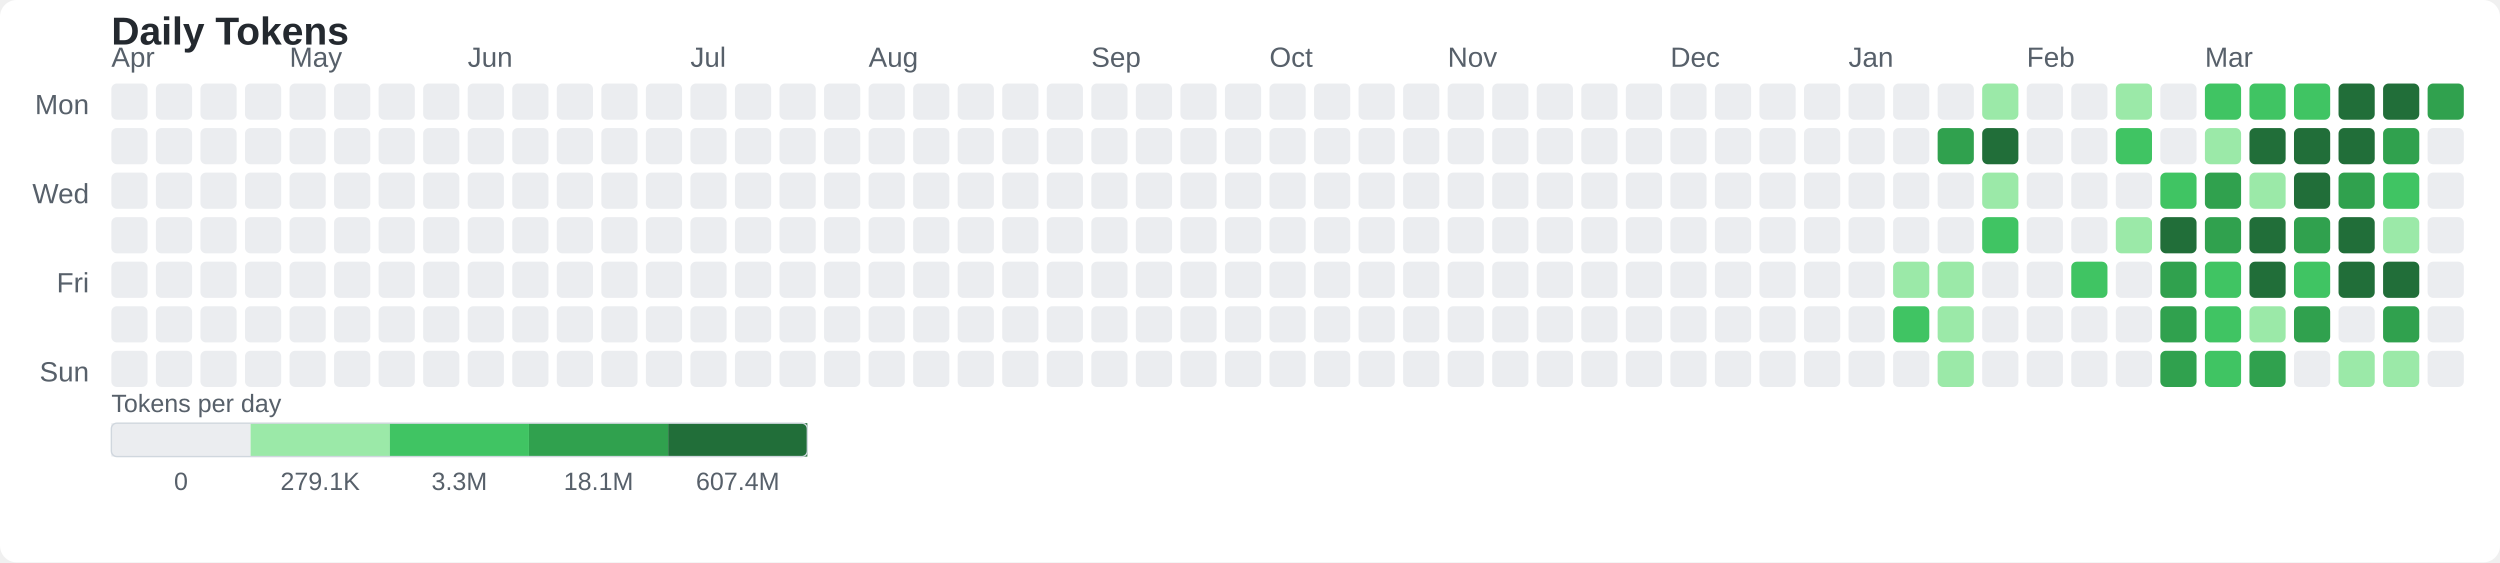
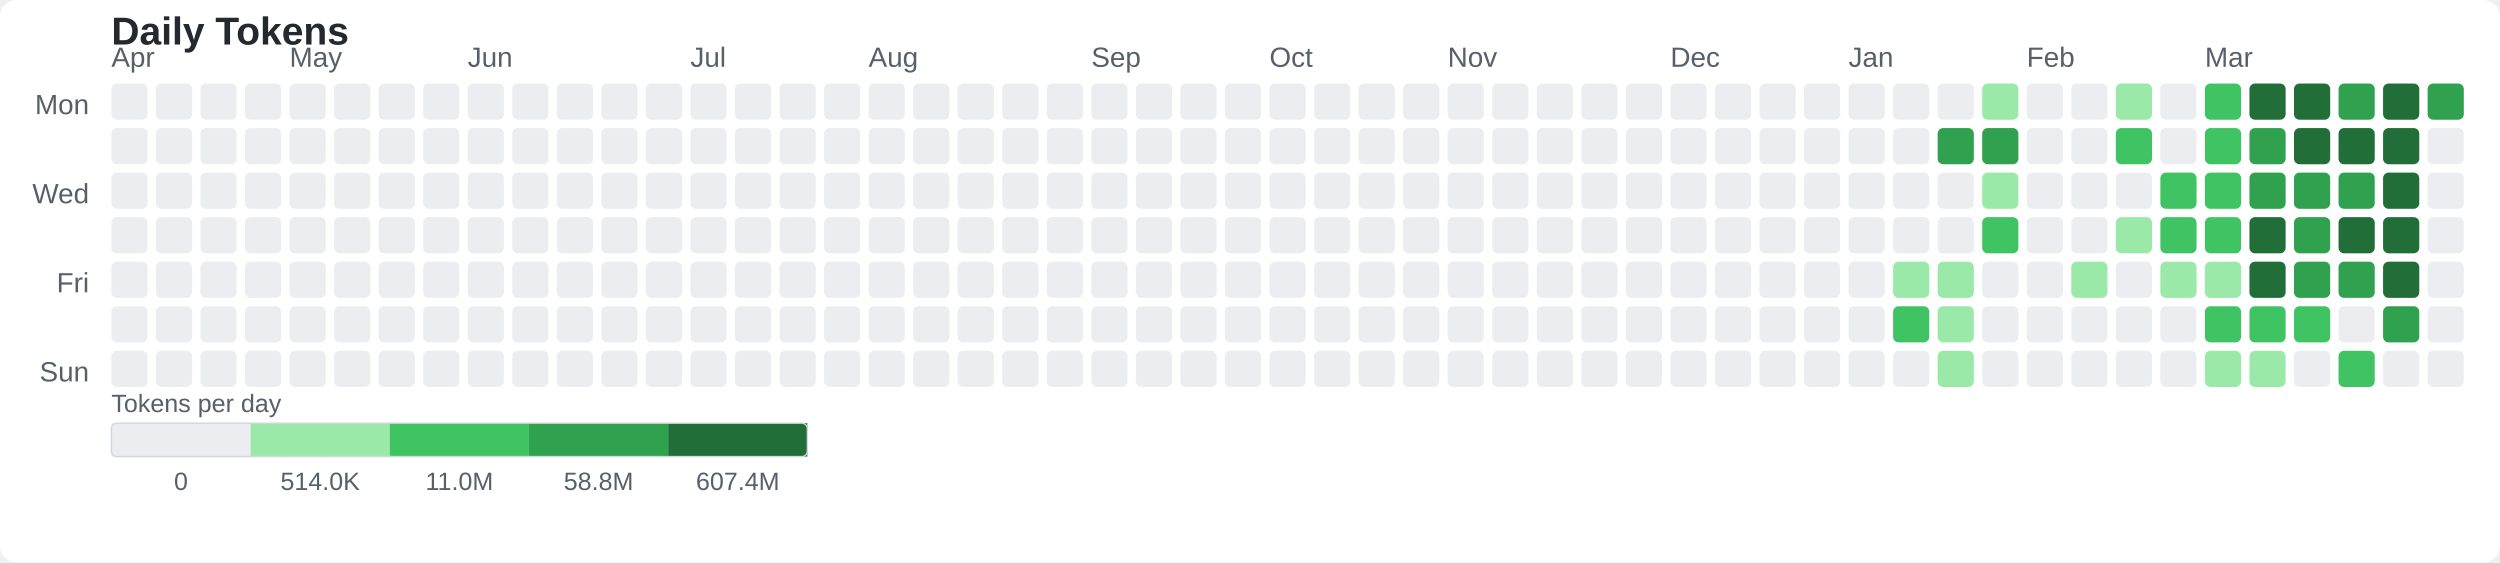
<svg xmlns="http://www.w3.org/2000/svg" width="898" height="202" viewBox="0 0 898 202">
  <rect width="898" height="202" fill="#ffffff" rx="6" />
  <text x="40" y="16" font-family="Arial, sans-serif" font-size="14" fill="#24292f" font-weight="bold">Daily Tokens</text>
  <text x="32" y="41" font-family="Arial, sans-serif" font-size="10" fill="#57606a" text-anchor="end">Mon</text>
  <text x="32" y="73" font-family="Arial, sans-serif" font-size="10" fill="#57606a" text-anchor="end">Wed</text>
  <text x="32" y="105" font-family="Arial, sans-serif" font-size="10" fill="#57606a" text-anchor="end">Fri</text>
  <text x="32" y="137" font-family="Arial, sans-serif" font-size="10" fill="#57606a" text-anchor="end">Sun</text>
  <text x="40" y="24" font-family="Arial, sans-serif" font-size="10" fill="#57606a">Apr</text>
  <text x="104" y="24" font-family="Arial, sans-serif" font-size="10" fill="#57606a">May</text>
  <text x="168" y="24" font-family="Arial, sans-serif" font-size="10" fill="#57606a">Jun</text>
  <text x="248" y="24" font-family="Arial, sans-serif" font-size="10" fill="#57606a">Jul</text>
  <text x="312" y="24" font-family="Arial, sans-serif" font-size="10" fill="#57606a">Aug</text>
  <text x="392" y="24" font-family="Arial, sans-serif" font-size="10" fill="#57606a">Sep</text>
  <text x="456" y="24" font-family="Arial, sans-serif" font-size="10" fill="#57606a">Oct</text>
  <text x="520" y="24" font-family="Arial, sans-serif" font-size="10" fill="#57606a">Nov</text>
  <text x="600" y="24" font-family="Arial, sans-serif" font-size="10" fill="#57606a">Dec</text>
  <text x="664" y="24" font-family="Arial, sans-serif" font-size="10" fill="#57606a">Jan</text>
  <text x="728" y="24" font-family="Arial, sans-serif" font-size="10" fill="#57606a">Feb</text>
  <text x="792" y="24" font-family="Arial, sans-serif" font-size="10" fill="#57606a">Mar</text>
  <rect x="40" y="30" width="13" height="13" rx="2" ry="2" fill="#ebedf0">
    </rect>
  <rect x="40" y="46" width="13" height="13" rx="2" ry="2" fill="#ebedf0">
    </rect>
  <rect x="40" y="62" width="13" height="13" rx="2" ry="2" fill="#ebedf0">
    </rect>
  <rect x="40" y="78" width="13" height="13" rx="2" ry="2" fill="#ebedf0">
    </rect>
  <rect x="40" y="94" width="13" height="13" rx="2" ry="2" fill="#ebedf0">
    </rect>
  <rect x="40" y="110" width="13" height="13" rx="2" ry="2" fill="#ebedf0">
    </rect>
  <rect x="40" y="126" width="13" height="13" rx="2" ry="2" fill="#ebedf0">
    </rect>
  <rect x="56" y="30" width="13" height="13" rx="2" ry="2" fill="#ebedf0">
    </rect>
  <rect x="56" y="46" width="13" height="13" rx="2" ry="2" fill="#ebedf0">
    </rect>
  <rect x="56" y="62" width="13" height="13" rx="2" ry="2" fill="#ebedf0">
    </rect>
  <rect x="56" y="78" width="13" height="13" rx="2" ry="2" fill="#ebedf0">
    </rect>
  <rect x="56" y="94" width="13" height="13" rx="2" ry="2" fill="#ebedf0">
    </rect>
  <rect x="56" y="110" width="13" height="13" rx="2" ry="2" fill="#ebedf0">
    </rect>
  <rect x="56" y="126" width="13" height="13" rx="2" ry="2" fill="#ebedf0">
    </rect>
  <rect x="72" y="30" width="13" height="13" rx="2" ry="2" fill="#ebedf0">
    </rect>
  <rect x="72" y="46" width="13" height="13" rx="2" ry="2" fill="#ebedf0">
    </rect>
  <rect x="72" y="62" width="13" height="13" rx="2" ry="2" fill="#ebedf0">
    </rect>
  <rect x="72" y="78" width="13" height="13" rx="2" ry="2" fill="#ebedf0">
    </rect>
  <rect x="72" y="94" width="13" height="13" rx="2" ry="2" fill="#ebedf0">
    </rect>
  <rect x="72" y="110" width="13" height="13" rx="2" ry="2" fill="#ebedf0">
    </rect>
  <rect x="72" y="126" width="13" height="13" rx="2" ry="2" fill="#ebedf0">
    </rect>
  <rect x="88" y="30" width="13" height="13" rx="2" ry="2" fill="#ebedf0">
    </rect>
  <rect x="88" y="46" width="13" height="13" rx="2" ry="2" fill="#ebedf0">
    </rect>
  <rect x="88" y="62" width="13" height="13" rx="2" ry="2" fill="#ebedf0">
    </rect>
  <rect x="88" y="78" width="13" height="13" rx="2" ry="2" fill="#ebedf0">
    </rect>
  <rect x="88" y="94" width="13" height="13" rx="2" ry="2" fill="#ebedf0">
    </rect>
  <rect x="88" y="110" width="13" height="13" rx="2" ry="2" fill="#ebedf0">
    </rect>
  <rect x="88" y="126" width="13" height="13" rx="2" ry="2" fill="#ebedf0">
    </rect>
  <rect x="104" y="30" width="13" height="13" rx="2" ry="2" fill="#ebedf0">
    </rect>
  <rect x="104" y="46" width="13" height="13" rx="2" ry="2" fill="#ebedf0">
    </rect>
  <rect x="104" y="62" width="13" height="13" rx="2" ry="2" fill="#ebedf0">
    </rect>
  <rect x="104" y="78" width="13" height="13" rx="2" ry="2" fill="#ebedf0">
    </rect>
  <rect x="104" y="94" width="13" height="13" rx="2" ry="2" fill="#ebedf0">
    </rect>
  <rect x="104" y="110" width="13" height="13" rx="2" ry="2" fill="#ebedf0">
    </rect>
  <rect x="104" y="126" width="13" height="13" rx="2" ry="2" fill="#ebedf0">
    </rect>
  <rect x="120" y="30" width="13" height="13" rx="2" ry="2" fill="#ebedf0">
    </rect>
  <rect x="120" y="46" width="13" height="13" rx="2" ry="2" fill="#ebedf0">
    </rect>
  <rect x="120" y="62" width="13" height="13" rx="2" ry="2" fill="#ebedf0">
    </rect>
  <rect x="120" y="78" width="13" height="13" rx="2" ry="2" fill="#ebedf0">
    </rect>
  <rect x="120" y="94" width="13" height="13" rx="2" ry="2" fill="#ebedf0">
    </rect>
  <rect x="120" y="110" width="13" height="13" rx="2" ry="2" fill="#ebedf0">
    </rect>
  <rect x="120" y="126" width="13" height="13" rx="2" ry="2" fill="#ebedf0">
    </rect>
  <rect x="136" y="30" width="13" height="13" rx="2" ry="2" fill="#ebedf0">
    </rect>
  <rect x="136" y="46" width="13" height="13" rx="2" ry="2" fill="#ebedf0">
    </rect>
  <rect x="136" y="62" width="13" height="13" rx="2" ry="2" fill="#ebedf0">
    </rect>
  <rect x="136" y="78" width="13" height="13" rx="2" ry="2" fill="#ebedf0">
    </rect>
  <rect x="136" y="94" width="13" height="13" rx="2" ry="2" fill="#ebedf0">
    </rect>
  <rect x="136" y="110" width="13" height="13" rx="2" ry="2" fill="#ebedf0">
    </rect>
  <rect x="136" y="126" width="13" height="13" rx="2" ry="2" fill="#ebedf0">
    </rect>
  <rect x="152" y="30" width="13" height="13" rx="2" ry="2" fill="#ebedf0">
    </rect>
  <rect x="152" y="46" width="13" height="13" rx="2" ry="2" fill="#ebedf0">
    </rect>
  <rect x="152" y="62" width="13" height="13" rx="2" ry="2" fill="#ebedf0">
    </rect>
  <rect x="152" y="78" width="13" height="13" rx="2" ry="2" fill="#ebedf0">
    </rect>
  <rect x="152" y="94" width="13" height="13" rx="2" ry="2" fill="#ebedf0">
    </rect>
  <rect x="152" y="110" width="13" height="13" rx="2" ry="2" fill="#ebedf0">
    </rect>
  <rect x="152" y="126" width="13" height="13" rx="2" ry="2" fill="#ebedf0">
    </rect>
  <rect x="168" y="30" width="13" height="13" rx="2" ry="2" fill="#ebedf0">
    </rect>
  <rect x="168" y="46" width="13" height="13" rx="2" ry="2" fill="#ebedf0">
    </rect>
  <rect x="168" y="62" width="13" height="13" rx="2" ry="2" fill="#ebedf0">
    </rect>
  <rect x="168" y="78" width="13" height="13" rx="2" ry="2" fill="#ebedf0">
    </rect>
  <rect x="168" y="94" width="13" height="13" rx="2" ry="2" fill="#ebedf0">
    </rect>
  <rect x="168" y="110" width="13" height="13" rx="2" ry="2" fill="#ebedf0">
    </rect>
  <rect x="168" y="126" width="13" height="13" rx="2" ry="2" fill="#ebedf0">
    </rect>
  <rect x="184" y="30" width="13" height="13" rx="2" ry="2" fill="#ebedf0">
    </rect>
  <rect x="184" y="46" width="13" height="13" rx="2" ry="2" fill="#ebedf0">
    </rect>
  <rect x="184" y="62" width="13" height="13" rx="2" ry="2" fill="#ebedf0">
    </rect>
  <rect x="184" y="78" width="13" height="13" rx="2" ry="2" fill="#ebedf0">
    </rect>
  <rect x="184" y="94" width="13" height="13" rx="2" ry="2" fill="#ebedf0">
    </rect>
  <rect x="184" y="110" width="13" height="13" rx="2" ry="2" fill="#ebedf0">
    </rect>
  <rect x="184" y="126" width="13" height="13" rx="2" ry="2" fill="#ebedf0">
    </rect>
  <rect x="200" y="30" width="13" height="13" rx="2" ry="2" fill="#ebedf0">
    </rect>
  <rect x="200" y="46" width="13" height="13" rx="2" ry="2" fill="#ebedf0">
    </rect>
  <rect x="200" y="62" width="13" height="13" rx="2" ry="2" fill="#ebedf0">
    </rect>
  <rect x="200" y="78" width="13" height="13" rx="2" ry="2" fill="#ebedf0">
    </rect>
  <rect x="200" y="94" width="13" height="13" rx="2" ry="2" fill="#ebedf0">
    </rect>
  <rect x="200" y="110" width="13" height="13" rx="2" ry="2" fill="#ebedf0">
    </rect>
  <rect x="200" y="126" width="13" height="13" rx="2" ry="2" fill="#ebedf0">
    </rect>
  <rect x="216" y="30" width="13" height="13" rx="2" ry="2" fill="#ebedf0">
    </rect>
  <rect x="216" y="46" width="13" height="13" rx="2" ry="2" fill="#ebedf0">
    </rect>
  <rect x="216" y="62" width="13" height="13" rx="2" ry="2" fill="#ebedf0">
    </rect>
  <rect x="216" y="78" width="13" height="13" rx="2" ry="2" fill="#ebedf0">
    </rect>
  <rect x="216" y="94" width="13" height="13" rx="2" ry="2" fill="#ebedf0">
    </rect>
  <rect x="216" y="110" width="13" height="13" rx="2" ry="2" fill="#ebedf0">
    </rect>
  <rect x="216" y="126" width="13" height="13" rx="2" ry="2" fill="#ebedf0">
    </rect>
  <rect x="232" y="30" width="13" height="13" rx="2" ry="2" fill="#ebedf0">
    </rect>
  <rect x="232" y="46" width="13" height="13" rx="2" ry="2" fill="#ebedf0">
    </rect>
  <rect x="232" y="62" width="13" height="13" rx="2" ry="2" fill="#ebedf0">
    </rect>
  <rect x="232" y="78" width="13" height="13" rx="2" ry="2" fill="#ebedf0">
    </rect>
  <rect x="232" y="94" width="13" height="13" rx="2" ry="2" fill="#ebedf0">
    </rect>
  <rect x="232" y="110" width="13" height="13" rx="2" ry="2" fill="#ebedf0">
    </rect>
  <rect x="232" y="126" width="13" height="13" rx="2" ry="2" fill="#ebedf0">
    </rect>
  <rect x="248" y="30" width="13" height="13" rx="2" ry="2" fill="#ebedf0">
    </rect>
  <rect x="248" y="46" width="13" height="13" rx="2" ry="2" fill="#ebedf0">
    </rect>
  <rect x="248" y="62" width="13" height="13" rx="2" ry="2" fill="#ebedf0">
    </rect>
  <rect x="248" y="78" width="13" height="13" rx="2" ry="2" fill="#ebedf0">
    </rect>
  <rect x="248" y="94" width="13" height="13" rx="2" ry="2" fill="#ebedf0">
    </rect>
  <rect x="248" y="110" width="13" height="13" rx="2" ry="2" fill="#ebedf0">
    </rect>
  <rect x="248" y="126" width="13" height="13" rx="2" ry="2" fill="#ebedf0">
    </rect>
  <rect x="264" y="30" width="13" height="13" rx="2" ry="2" fill="#ebedf0">
    </rect>
  <rect x="264" y="46" width="13" height="13" rx="2" ry="2" fill="#ebedf0">
    </rect>
  <rect x="264" y="62" width="13" height="13" rx="2" ry="2" fill="#ebedf0">
    </rect>
  <rect x="264" y="78" width="13" height="13" rx="2" ry="2" fill="#ebedf0">
    </rect>
  <rect x="264" y="94" width="13" height="13" rx="2" ry="2" fill="#ebedf0">
    </rect>
  <rect x="264" y="110" width="13" height="13" rx="2" ry="2" fill="#ebedf0">
    </rect>
  <rect x="264" y="126" width="13" height="13" rx="2" ry="2" fill="#ebedf0">
    </rect>
  <rect x="280" y="30" width="13" height="13" rx="2" ry="2" fill="#ebedf0">
    </rect>
  <rect x="280" y="46" width="13" height="13" rx="2" ry="2" fill="#ebedf0">
    </rect>
  <rect x="280" y="62" width="13" height="13" rx="2" ry="2" fill="#ebedf0">
    </rect>
  <rect x="280" y="78" width="13" height="13" rx="2" ry="2" fill="#ebedf0">
    </rect>
  <rect x="280" y="94" width="13" height="13" rx="2" ry="2" fill="#ebedf0">
    </rect>
  <rect x="280" y="110" width="13" height="13" rx="2" ry="2" fill="#ebedf0">
    </rect>
  <rect x="280" y="126" width="13" height="13" rx="2" ry="2" fill="#ebedf0">
    </rect>
  <rect x="296" y="30" width="13" height="13" rx="2" ry="2" fill="#ebedf0">
    </rect>
  <rect x="296" y="46" width="13" height="13" rx="2" ry="2" fill="#ebedf0">
    </rect>
  <rect x="296" y="62" width="13" height="13" rx="2" ry="2" fill="#ebedf0">
    </rect>
  <rect x="296" y="78" width="13" height="13" rx="2" ry="2" fill="#ebedf0">
    </rect>
  <rect x="296" y="94" width="13" height="13" rx="2" ry="2" fill="#ebedf0">
    </rect>
  <rect x="296" y="110" width="13" height="13" rx="2" ry="2" fill="#ebedf0">
    </rect>
  <rect x="296" y="126" width="13" height="13" rx="2" ry="2" fill="#ebedf0">
    </rect>
  <rect x="312" y="30" width="13" height="13" rx="2" ry="2" fill="#ebedf0">
    </rect>
  <rect x="312" y="46" width="13" height="13" rx="2" ry="2" fill="#ebedf0">
    </rect>
  <rect x="312" y="62" width="13" height="13" rx="2" ry="2" fill="#ebedf0">
    </rect>
  <rect x="312" y="78" width="13" height="13" rx="2" ry="2" fill="#ebedf0">
    </rect>
  <rect x="312" y="94" width="13" height="13" rx="2" ry="2" fill="#ebedf0">
    </rect>
  <rect x="312" y="110" width="13" height="13" rx="2" ry="2" fill="#ebedf0">
    </rect>
  <rect x="312" y="126" width="13" height="13" rx="2" ry="2" fill="#ebedf0">
    </rect>
  <rect x="328" y="30" width="13" height="13" rx="2" ry="2" fill="#ebedf0">
    </rect>
  <rect x="328" y="46" width="13" height="13" rx="2" ry="2" fill="#ebedf0">
    </rect>
  <rect x="328" y="62" width="13" height="13" rx="2" ry="2" fill="#ebedf0">
    </rect>
  <rect x="328" y="78" width="13" height="13" rx="2" ry="2" fill="#ebedf0">
    </rect>
  <rect x="328" y="94" width="13" height="13" rx="2" ry="2" fill="#ebedf0">
    </rect>
  <rect x="328" y="110" width="13" height="13" rx="2" ry="2" fill="#ebedf0">
    </rect>
  <rect x="328" y="126" width="13" height="13" rx="2" ry="2" fill="#ebedf0">
    </rect>
  <rect x="344" y="30" width="13" height="13" rx="2" ry="2" fill="#ebedf0">
    </rect>
  <rect x="344" y="46" width="13" height="13" rx="2" ry="2" fill="#ebedf0">
    </rect>
  <rect x="344" y="62" width="13" height="13" rx="2" ry="2" fill="#ebedf0">
    </rect>
  <rect x="344" y="78" width="13" height="13" rx="2" ry="2" fill="#ebedf0">
    </rect>
  <rect x="344" y="94" width="13" height="13" rx="2" ry="2" fill="#ebedf0">
    </rect>
  <rect x="344" y="110" width="13" height="13" rx="2" ry="2" fill="#ebedf0">
    </rect>
  <rect x="344" y="126" width="13" height="13" rx="2" ry="2" fill="#ebedf0">
    </rect>
  <rect x="360" y="30" width="13" height="13" rx="2" ry="2" fill="#ebedf0">
    </rect>
  <rect x="360" y="46" width="13" height="13" rx="2" ry="2" fill="#ebedf0">
    </rect>
  <rect x="360" y="62" width="13" height="13" rx="2" ry="2" fill="#ebedf0">
    </rect>
  <rect x="360" y="78" width="13" height="13" rx="2" ry="2" fill="#ebedf0">
    </rect>
  <rect x="360" y="94" width="13" height="13" rx="2" ry="2" fill="#ebedf0">
    </rect>
  <rect x="360" y="110" width="13" height="13" rx="2" ry="2" fill="#ebedf0">
    </rect>
  <rect x="360" y="126" width="13" height="13" rx="2" ry="2" fill="#ebedf0">
    </rect>
  <rect x="376" y="30" width="13" height="13" rx="2" ry="2" fill="#ebedf0">
    </rect>
  <rect x="376" y="46" width="13" height="13" rx="2" ry="2" fill="#ebedf0">
    </rect>
  <rect x="376" y="62" width="13" height="13" rx="2" ry="2" fill="#ebedf0">
    </rect>
  <rect x="376" y="78" width="13" height="13" rx="2" ry="2" fill="#ebedf0">
    </rect>
  <rect x="376" y="94" width="13" height="13" rx="2" ry="2" fill="#ebedf0">
    </rect>
  <rect x="376" y="110" width="13" height="13" rx="2" ry="2" fill="#ebedf0">
    </rect>
  <rect x="376" y="126" width="13" height="13" rx="2" ry="2" fill="#ebedf0">
    </rect>
  <rect x="392" y="30" width="13" height="13" rx="2" ry="2" fill="#ebedf0">
    </rect>
  <rect x="392" y="46" width="13" height="13" rx="2" ry="2" fill="#ebedf0">
    </rect>
  <rect x="392" y="62" width="13" height="13" rx="2" ry="2" fill="#ebedf0">
    </rect>
  <rect x="392" y="78" width="13" height="13" rx="2" ry="2" fill="#ebedf0">
    </rect>
  <rect x="392" y="94" width="13" height="13" rx="2" ry="2" fill="#ebedf0">
    </rect>
  <rect x="392" y="110" width="13" height="13" rx="2" ry="2" fill="#ebedf0">
    </rect>
  <rect x="392" y="126" width="13" height="13" rx="2" ry="2" fill="#ebedf0">
    </rect>
  <rect x="408" y="30" width="13" height="13" rx="2" ry="2" fill="#ebedf0">
    </rect>
  <rect x="408" y="46" width="13" height="13" rx="2" ry="2" fill="#ebedf0">
    </rect>
  <rect x="408" y="62" width="13" height="13" rx="2" ry="2" fill="#ebedf0">
    </rect>
  <rect x="408" y="78" width="13" height="13" rx="2" ry="2" fill="#ebedf0">
    </rect>
  <rect x="408" y="94" width="13" height="13" rx="2" ry="2" fill="#ebedf0">
    </rect>
  <rect x="408" y="110" width="13" height="13" rx="2" ry="2" fill="#ebedf0">
    </rect>
  <rect x="408" y="126" width="13" height="13" rx="2" ry="2" fill="#ebedf0">
    </rect>
  <rect x="424" y="30" width="13" height="13" rx="2" ry="2" fill="#ebedf0">
    </rect>
  <rect x="424" y="46" width="13" height="13" rx="2" ry="2" fill="#ebedf0">
    </rect>
  <rect x="424" y="62" width="13" height="13" rx="2" ry="2" fill="#ebedf0">
    </rect>
  <rect x="424" y="78" width="13" height="13" rx="2" ry="2" fill="#ebedf0">
    </rect>
  <rect x="424" y="94" width="13" height="13" rx="2" ry="2" fill="#ebedf0">
    </rect>
  <rect x="424" y="110" width="13" height="13" rx="2" ry="2" fill="#ebedf0">
    </rect>
  <rect x="424" y="126" width="13" height="13" rx="2" ry="2" fill="#ebedf0">
    </rect>
  <rect x="440" y="30" width="13" height="13" rx="2" ry="2" fill="#ebedf0">
    </rect>
  <rect x="440" y="46" width="13" height="13" rx="2" ry="2" fill="#ebedf0">
    </rect>
  <rect x="440" y="62" width="13" height="13" rx="2" ry="2" fill="#ebedf0">
    </rect>
  <rect x="440" y="78" width="13" height="13" rx="2" ry="2" fill="#ebedf0">
    </rect>
  <rect x="440" y="94" width="13" height="13" rx="2" ry="2" fill="#ebedf0">
    </rect>
  <rect x="440" y="110" width="13" height="13" rx="2" ry="2" fill="#ebedf0">
    </rect>
  <rect x="440" y="126" width="13" height="13" rx="2" ry="2" fill="#ebedf0">
    </rect>
  <rect x="456" y="30" width="13" height="13" rx="2" ry="2" fill="#ebedf0">
    </rect>
  <rect x="456" y="46" width="13" height="13" rx="2" ry="2" fill="#ebedf0">
    </rect>
  <rect x="456" y="62" width="13" height="13" rx="2" ry="2" fill="#ebedf0">
    </rect>
  <rect x="456" y="78" width="13" height="13" rx="2" ry="2" fill="#ebedf0">
    </rect>
  <rect x="456" y="94" width="13" height="13" rx="2" ry="2" fill="#ebedf0">
    </rect>
  <rect x="456" y="110" width="13" height="13" rx="2" ry="2" fill="#ebedf0">
    </rect>
  <rect x="456" y="126" width="13" height="13" rx="2" ry="2" fill="#ebedf0">
    </rect>
  <rect x="472" y="30" width="13" height="13" rx="2" ry="2" fill="#ebedf0">
    </rect>
  <rect x="472" y="46" width="13" height="13" rx="2" ry="2" fill="#ebedf0">
    </rect>
  <rect x="472" y="62" width="13" height="13" rx="2" ry="2" fill="#ebedf0">
    </rect>
  <rect x="472" y="78" width="13" height="13" rx="2" ry="2" fill="#ebedf0">
    </rect>
  <rect x="472" y="94" width="13" height="13" rx="2" ry="2" fill="#ebedf0">
    </rect>
  <rect x="472" y="110" width="13" height="13" rx="2" ry="2" fill="#ebedf0">
    </rect>
  <rect x="472" y="126" width="13" height="13" rx="2" ry="2" fill="#ebedf0">
    </rect>
  <rect x="488" y="30" width="13" height="13" rx="2" ry="2" fill="#ebedf0">
    </rect>
  <rect x="488" y="46" width="13" height="13" rx="2" ry="2" fill="#ebedf0">
    </rect>
  <rect x="488" y="62" width="13" height="13" rx="2" ry="2" fill="#ebedf0">
    </rect>
  <rect x="488" y="78" width="13" height="13" rx="2" ry="2" fill="#ebedf0">
    </rect>
  <rect x="488" y="94" width="13" height="13" rx="2" ry="2" fill="#ebedf0">
    </rect>
  <rect x="488" y="110" width="13" height="13" rx="2" ry="2" fill="#ebedf0">
    </rect>
  <rect x="488" y="126" width="13" height="13" rx="2" ry="2" fill="#ebedf0">
    </rect>
  <rect x="504" y="30" width="13" height="13" rx="2" ry="2" fill="#ebedf0">
    </rect>
  <rect x="504" y="46" width="13" height="13" rx="2" ry="2" fill="#ebedf0">
    </rect>
  <rect x="504" y="62" width="13" height="13" rx="2" ry="2" fill="#ebedf0">
    </rect>
  <rect x="504" y="78" width="13" height="13" rx="2" ry="2" fill="#ebedf0">
    </rect>
  <rect x="504" y="94" width="13" height="13" rx="2" ry="2" fill="#ebedf0">
    </rect>
  <rect x="504" y="110" width="13" height="13" rx="2" ry="2" fill="#ebedf0">
    </rect>
  <rect x="504" y="126" width="13" height="13" rx="2" ry="2" fill="#ebedf0">
    </rect>
  <rect x="520" y="30" width="13" height="13" rx="2" ry="2" fill="#ebedf0">
    </rect>
  <rect x="520" y="46" width="13" height="13" rx="2" ry="2" fill="#ebedf0">
    </rect>
  <rect x="520" y="62" width="13" height="13" rx="2" ry="2" fill="#ebedf0">
    </rect>
  <rect x="520" y="78" width="13" height="13" rx="2" ry="2" fill="#ebedf0">
    </rect>
  <rect x="520" y="94" width="13" height="13" rx="2" ry="2" fill="#ebedf0">
    </rect>
  <rect x="520" y="110" width="13" height="13" rx="2" ry="2" fill="#ebedf0">
    </rect>
  <rect x="520" y="126" width="13" height="13" rx="2" ry="2" fill="#ebedf0">
    </rect>
  <rect x="536" y="30" width="13" height="13" rx="2" ry="2" fill="#ebedf0">
    </rect>
  <rect x="536" y="46" width="13" height="13" rx="2" ry="2" fill="#ebedf0">
    </rect>
  <rect x="536" y="62" width="13" height="13" rx="2" ry="2" fill="#ebedf0">
    </rect>
  <rect x="536" y="78" width="13" height="13" rx="2" ry="2" fill="#ebedf0">
    </rect>
  <rect x="536" y="94" width="13" height="13" rx="2" ry="2" fill="#ebedf0">
    </rect>
  <rect x="536" y="110" width="13" height="13" rx="2" ry="2" fill="#ebedf0">
    </rect>
  <rect x="536" y="126" width="13" height="13" rx="2" ry="2" fill="#ebedf0">
    </rect>
  <rect x="552" y="30" width="13" height="13" rx="2" ry="2" fill="#ebedf0">
    </rect>
  <rect x="552" y="46" width="13" height="13" rx="2" ry="2" fill="#ebedf0">
    </rect>
  <rect x="552" y="62" width="13" height="13" rx="2" ry="2" fill="#ebedf0">
    </rect>
  <rect x="552" y="78" width="13" height="13" rx="2" ry="2" fill="#ebedf0">
    </rect>
  <rect x="552" y="94" width="13" height="13" rx="2" ry="2" fill="#ebedf0">
    </rect>
  <rect x="552" y="110" width="13" height="13" rx="2" ry="2" fill="#ebedf0">
    </rect>
  <rect x="552" y="126" width="13" height="13" rx="2" ry="2" fill="#ebedf0">
    </rect>
  <rect x="568" y="30" width="13" height="13" rx="2" ry="2" fill="#ebedf0">
    </rect>
  <rect x="568" y="46" width="13" height="13" rx="2" ry="2" fill="#ebedf0">
    </rect>
  <rect x="568" y="62" width="13" height="13" rx="2" ry="2" fill="#ebedf0">
    </rect>
  <rect x="568" y="78" width="13" height="13" rx="2" ry="2" fill="#ebedf0">
    </rect>
  <rect x="568" y="94" width="13" height="13" rx="2" ry="2" fill="#ebedf0">
    </rect>
  <rect x="568" y="110" width="13" height="13" rx="2" ry="2" fill="#ebedf0">
    </rect>
  <rect x="568" y="126" width="13" height="13" rx="2" ry="2" fill="#ebedf0">
    </rect>
  <rect x="584" y="30" width="13" height="13" rx="2" ry="2" fill="#ebedf0">
    </rect>
  <rect x="584" y="46" width="13" height="13" rx="2" ry="2" fill="#ebedf0">
    </rect>
  <rect x="584" y="62" width="13" height="13" rx="2" ry="2" fill="#ebedf0">
    </rect>
  <rect x="584" y="78" width="13" height="13" rx="2" ry="2" fill="#ebedf0">
    </rect>
  <rect x="584" y="94" width="13" height="13" rx="2" ry="2" fill="#ebedf0">
    </rect>
  <rect x="584" y="110" width="13" height="13" rx="2" ry="2" fill="#ebedf0">
    </rect>
  <rect x="584" y="126" width="13" height="13" rx="2" ry="2" fill="#ebedf0">
    </rect>
  <rect x="600" y="30" width="13" height="13" rx="2" ry="2" fill="#ebedf0">
    </rect>
  <rect x="600" y="46" width="13" height="13" rx="2" ry="2" fill="#ebedf0">
    </rect>
  <rect x="600" y="62" width="13" height="13" rx="2" ry="2" fill="#ebedf0">
    </rect>
  <rect x="600" y="78" width="13" height="13" rx="2" ry="2" fill="#ebedf0">
    </rect>
  <rect x="600" y="94" width="13" height="13" rx="2" ry="2" fill="#ebedf0">
    </rect>
  <rect x="600" y="110" width="13" height="13" rx="2" ry="2" fill="#ebedf0">
    </rect>
  <rect x="600" y="126" width="13" height="13" rx="2" ry="2" fill="#ebedf0">
    </rect>
  <rect x="616" y="30" width="13" height="13" rx="2" ry="2" fill="#ebedf0">
    </rect>
  <rect x="616" y="46" width="13" height="13" rx="2" ry="2" fill="#ebedf0">
    </rect>
  <rect x="616" y="62" width="13" height="13" rx="2" ry="2" fill="#ebedf0">
    </rect>
  <rect x="616" y="78" width="13" height="13" rx="2" ry="2" fill="#ebedf0">
    </rect>
  <rect x="616" y="94" width="13" height="13" rx="2" ry="2" fill="#ebedf0">
    </rect>
  <rect x="616" y="110" width="13" height="13" rx="2" ry="2" fill="#ebedf0">
    </rect>
  <rect x="616" y="126" width="13" height="13" rx="2" ry="2" fill="#ebedf0">
    </rect>
  <rect x="632" y="30" width="13" height="13" rx="2" ry="2" fill="#ebedf0">
    </rect>
  <rect x="632" y="46" width="13" height="13" rx="2" ry="2" fill="#ebedf0">
    </rect>
  <rect x="632" y="62" width="13" height="13" rx="2" ry="2" fill="#ebedf0">
    </rect>
  <rect x="632" y="78" width="13" height="13" rx="2" ry="2" fill="#ebedf0">
    </rect>
  <rect x="632" y="94" width="13" height="13" rx="2" ry="2" fill="#ebedf0">
    </rect>
  <rect x="632" y="110" width="13" height="13" rx="2" ry="2" fill="#ebedf0">
    </rect>
  <rect x="632" y="126" width="13" height="13" rx="2" ry="2" fill="#ebedf0">
    </rect>
  <rect x="648" y="30" width="13" height="13" rx="2" ry="2" fill="#ebedf0">
    </rect>
  <rect x="648" y="46" width="13" height="13" rx="2" ry="2" fill="#ebedf0">
    </rect>
  <rect x="648" y="62" width="13" height="13" rx="2" ry="2" fill="#ebedf0">
    </rect>
  <rect x="648" y="78" width="13" height="13" rx="2" ry="2" fill="#ebedf0">
    </rect>
  <rect x="648" y="94" width="13" height="13" rx="2" ry="2" fill="#ebedf0">
    </rect>
  <rect x="648" y="110" width="13" height="13" rx="2" ry="2" fill="#ebedf0">
    </rect>
  <rect x="648" y="126" width="13" height="13" rx="2" ry="2" fill="#ebedf0">
    </rect>
  <rect x="664" y="30" width="13" height="13" rx="2" ry="2" fill="#ebedf0">
    </rect>
  <rect x="664" y="46" width="13" height="13" rx="2" ry="2" fill="#ebedf0">
    </rect>
  <rect x="664" y="62" width="13" height="13" rx="2" ry="2" fill="#ebedf0">
    </rect>
  <rect x="664" y="78" width="13" height="13" rx="2" ry="2" fill="#ebedf0">
    </rect>
  <rect x="664" y="94" width="13" height="13" rx="2" ry="2" fill="#ebedf0">
    </rect>
  <rect x="664" y="110" width="13" height="13" rx="2" ry="2" fill="#ebedf0">
    </rect>
  <rect x="664" y="126" width="13" height="13" rx="2" ry="2" fill="#ebedf0">
    </rect>
  <rect x="680" y="30" width="13" height="13" rx="2" ry="2" fill="#ebedf0">
    </rect>
  <rect x="680" y="46" width="13" height="13" rx="2" ry="2" fill="#ebedf0">
    </rect>
  <rect x="680" y="62" width="13" height="13" rx="2" ry="2" fill="#ebedf0">
    </rect>
  <rect x="680" y="78" width="13" height="13" rx="2" ry="2" fill="#ebedf0">
    </rect>
  <rect x="680" y="94" width="13" height="13" rx="2" ry="2" fill="#9be9a8">
    </rect>
  <rect x="680" y="110" width="13" height="13" rx="2" ry="2" fill="#40c463">
    </rect>
  <rect x="680" y="126" width="13" height="13" rx="2" ry="2" fill="#ebedf0">
    </rect>
  <rect x="696" y="30" width="13" height="13" rx="2" ry="2" fill="#ebedf0">
    </rect>
  <rect x="696" y="46" width="13" height="13" rx="2" ry="2" fill="#30a14e">
    </rect>
  <rect x="696" y="62" width="13" height="13" rx="2" ry="2" fill="#ebedf0">
    </rect>
  <rect x="696" y="78" width="13" height="13" rx="2" ry="2" fill="#ebedf0">
    </rect>
  <rect x="696" y="94" width="13" height="13" rx="2" ry="2" fill="#9be9a8">
    </rect>
  <rect x="696" y="110" width="13" height="13" rx="2" ry="2" fill="#9be9a8">
    </rect>
  <rect x="696" y="126" width="13" height="13" rx="2" ry="2" fill="#9be9a8">
    </rect>
  <rect x="712" y="30" width="13" height="13" rx="2" ry="2" fill="#9be9a8">
    </rect>
-   <rect x="712" y="46" width="13" height="13" rx="2" ry="2" fill="#216e39">
+   <rect x="712" y="46" width="13" height="13" rx="2" ry="2" fill="#30a14e">
    </rect>
  <rect x="712" y="62" width="13" height="13" rx="2" ry="2" fill="#9be9a8">
    </rect>
  <rect x="712" y="78" width="13" height="13" rx="2" ry="2" fill="#40c463">
    </rect>
  <rect x="712" y="94" width="13" height="13" rx="2" ry="2" fill="#ebedf0">
    </rect>
  <rect x="712" y="110" width="13" height="13" rx="2" ry="2" fill="#ebedf0">
    </rect>
  <rect x="712" y="126" width="13" height="13" rx="2" ry="2" fill="#ebedf0">
    </rect>
  <rect x="728" y="30" width="13" height="13" rx="2" ry="2" fill="#ebedf0">
    </rect>
  <rect x="728" y="46" width="13" height="13" rx="2" ry="2" fill="#ebedf0">
    </rect>
  <rect x="728" y="62" width="13" height="13" rx="2" ry="2" fill="#ebedf0">
    </rect>
  <rect x="728" y="78" width="13" height="13" rx="2" ry="2" fill="#ebedf0">
    </rect>
  <rect x="728" y="94" width="13" height="13" rx="2" ry="2" fill="#ebedf0">
    </rect>
  <rect x="728" y="110" width="13" height="13" rx="2" ry="2" fill="#ebedf0">
    </rect>
  <rect x="728" y="126" width="13" height="13" rx="2" ry="2" fill="#ebedf0">
    </rect>
  <rect x="744" y="30" width="13" height="13" rx="2" ry="2" fill="#ebedf0">
    </rect>
  <rect x="744" y="46" width="13" height="13" rx="2" ry="2" fill="#ebedf0">
    </rect>
  <rect x="744" y="62" width="13" height="13" rx="2" ry="2" fill="#ebedf0">
    </rect>
  <rect x="744" y="78" width="13" height="13" rx="2" ry="2" fill="#ebedf0">
    </rect>
-   <rect x="744" y="94" width="13" height="13" rx="2" ry="2" fill="#40c463">
+   <rect x="744" y="94" width="13" height="13" rx="2" ry="2" fill="#9be9a8">
    </rect>
  <rect x="744" y="110" width="13" height="13" rx="2" ry="2" fill="#ebedf0">
    </rect>
  <rect x="744" y="126" width="13" height="13" rx="2" ry="2" fill="#ebedf0">
    </rect>
  <rect x="760" y="30" width="13" height="13" rx="2" ry="2" fill="#9be9a8">
    </rect>
  <rect x="760" y="46" width="13" height="13" rx="2" ry="2" fill="#40c463">
    </rect>
  <rect x="760" y="62" width="13" height="13" rx="2" ry="2" fill="#ebedf0">
    </rect>
  <rect x="760" y="78" width="13" height="13" rx="2" ry="2" fill="#9be9a8">
    </rect>
  <rect x="760" y="94" width="13" height="13" rx="2" ry="2" fill="#ebedf0">
    </rect>
  <rect x="760" y="110" width="13" height="13" rx="2" ry="2" fill="#ebedf0">
    </rect>
  <rect x="760" y="126" width="13" height="13" rx="2" ry="2" fill="#ebedf0">
    </rect>
  <rect x="776" y="30" width="13" height="13" rx="2" ry="2" fill="#ebedf0">
    </rect>
  <rect x="776" y="46" width="13" height="13" rx="2" ry="2" fill="#ebedf0">
    </rect>
  <rect x="776" y="62" width="13" height="13" rx="2" ry="2" fill="#40c463">
    </rect>
-   <rect x="776" y="78" width="13" height="13" rx="2" ry="2" fill="#216e39">
-     </rect>
-   <rect x="776" y="94" width="13" height="13" rx="2" ry="2" fill="#30a14e">
-     </rect>
-   <rect x="776" y="110" width="13" height="13" rx="2" ry="2" fill="#30a14e">
-     </rect>
-   <rect x="776" y="126" width="13" height="13" rx="2" ry="2" fill="#30a14e">
+   <rect x="776" y="78" width="13" height="13" rx="2" ry="2" fill="#40c463">
+     </rect>
+   <rect x="776" y="94" width="13" height="13" rx="2" ry="2" fill="#9be9a8">
+     </rect>
+   <rect x="776" y="110" width="13" height="13" rx="2" ry="2" fill="#ebedf0">
+     </rect>
+   <rect x="776" y="126" width="13" height="13" rx="2" ry="2" fill="#ebedf0">
    </rect>
  <rect x="792" y="30" width="13" height="13" rx="2" ry="2" fill="#40c463">
    </rect>
-   <rect x="792" y="46" width="13" height="13" rx="2" ry="2" fill="#9be9a8">
-     </rect>
-   <rect x="792" y="62" width="13" height="13" rx="2" ry="2" fill="#30a14e">
-     </rect>
-   <rect x="792" y="78" width="13" height="13" rx="2" ry="2" fill="#30a14e">
-     </rect>
-   <rect x="792" y="94" width="13" height="13" rx="2" ry="2" fill="#40c463">
+   <rect x="792" y="46" width="13" height="13" rx="2" ry="2" fill="#40c463">
+     </rect>
+   <rect x="792" y="62" width="13" height="13" rx="2" ry="2" fill="#40c463">
+     </rect>
+   <rect x="792" y="78" width="13" height="13" rx="2" ry="2" fill="#40c463">
+     </rect>
+   <rect x="792" y="94" width="13" height="13" rx="2" ry="2" fill="#9be9a8">
    </rect>
  <rect x="792" y="110" width="13" height="13" rx="2" ry="2" fill="#40c463">
    </rect>
-   <rect x="792" y="126" width="13" height="13" rx="2" ry="2" fill="#40c463">
-     </rect>
-   <rect x="808" y="30" width="13" height="13" rx="2" ry="2" fill="#40c463">
-     </rect>
-   <rect x="808" y="46" width="13" height="13" rx="2" ry="2" fill="#216e39">
-     </rect>
-   <rect x="808" y="62" width="13" height="13" rx="2" ry="2" fill="#9be9a8">
+   <rect x="792" y="126" width="13" height="13" rx="2" ry="2" fill="#9be9a8">
+     </rect>
+   <rect x="808" y="30" width="13" height="13" rx="2" ry="2" fill="#216e39">
+     </rect>
+   <rect x="808" y="46" width="13" height="13" rx="2" ry="2" fill="#30a14e">
+     </rect>
+   <rect x="808" y="62" width="13" height="13" rx="2" ry="2" fill="#30a14e">
    </rect>
  <rect x="808" y="78" width="13" height="13" rx="2" ry="2" fill="#216e39">
    </rect>
  <rect x="808" y="94" width="13" height="13" rx="2" ry="2" fill="#216e39">
    </rect>
-   <rect x="808" y="110" width="13" height="13" rx="2" ry="2" fill="#9be9a8">
-     </rect>
-   <rect x="808" y="126" width="13" height="13" rx="2" ry="2" fill="#30a14e">
-     </rect>
-   <rect x="824" y="30" width="13" height="13" rx="2" ry="2" fill="#40c463">
+   <rect x="808" y="110" width="13" height="13" rx="2" ry="2" fill="#40c463">
+     </rect>
+   <rect x="808" y="126" width="13" height="13" rx="2" ry="2" fill="#9be9a8">
+     </rect>
+   <rect x="824" y="30" width="13" height="13" rx="2" ry="2" fill="#216e39">
    </rect>
  <rect x="824" y="46" width="13" height="13" rx="2" ry="2" fill="#216e39">
    </rect>
-   <rect x="824" y="62" width="13" height="13" rx="2" ry="2" fill="#216e39">
+   <rect x="824" y="62" width="13" height="13" rx="2" ry="2" fill="#30a14e">
    </rect>
  <rect x="824" y="78" width="13" height="13" rx="2" ry="2" fill="#30a14e">
    </rect>
-   <rect x="824" y="94" width="13" height="13" rx="2" ry="2" fill="#40c463">
-     </rect>
-   <rect x="824" y="110" width="13" height="13" rx="2" ry="2" fill="#30a14e">
+   <rect x="824" y="94" width="13" height="13" rx="2" ry="2" fill="#30a14e">
+     </rect>
+   <rect x="824" y="110" width="13" height="13" rx="2" ry="2" fill="#40c463">
    </rect>
  <rect x="824" y="126" width="13" height="13" rx="2" ry="2" fill="#ebedf0">
    </rect>
-   <rect x="840" y="30" width="13" height="13" rx="2" ry="2" fill="#216e39">
+   <rect x="840" y="30" width="13" height="13" rx="2" ry="2" fill="#30a14e">
    </rect>
  <rect x="840" y="46" width="13" height="13" rx="2" ry="2" fill="#216e39">
    </rect>
  <rect x="840" y="62" width="13" height="13" rx="2" ry="2" fill="#30a14e">
    </rect>
  <rect x="840" y="78" width="13" height="13" rx="2" ry="2" fill="#216e39">
    </rect>
-   <rect x="840" y="94" width="13" height="13" rx="2" ry="2" fill="#216e39">
+   <rect x="840" y="94" width="13" height="13" rx="2" ry="2" fill="#30a14e">
    </rect>
  <rect x="840" y="110" width="13" height="13" rx="2" ry="2" fill="#ebedf0">
    </rect>
-   <rect x="840" y="126" width="13" height="13" rx="2" ry="2" fill="#9be9a8">
+   <rect x="840" y="126" width="13" height="13" rx="2" ry="2" fill="#40c463">
    </rect>
  <rect x="856" y="30" width="13" height="13" rx="2" ry="2" fill="#216e39">
    </rect>
-   <rect x="856" y="46" width="13" height="13" rx="2" ry="2" fill="#30a14e">
-     </rect>
-   <rect x="856" y="62" width="13" height="13" rx="2" ry="2" fill="#40c463">
-     </rect>
-   <rect x="856" y="78" width="13" height="13" rx="2" ry="2" fill="#9be9a8">
+   <rect x="856" y="46" width="13" height="13" rx="2" ry="2" fill="#216e39">
+     </rect>
+   <rect x="856" y="62" width="13" height="13" rx="2" ry="2" fill="#216e39">
+     </rect>
+   <rect x="856" y="78" width="13" height="13" rx="2" ry="2" fill="#216e39">
    </rect>
  <rect x="856" y="94" width="13" height="13" rx="2" ry="2" fill="#216e39">
    </rect>
  <rect x="856" y="110" width="13" height="13" rx="2" ry="2" fill="#30a14e">
    </rect>
-   <rect x="856" y="126" width="13" height="13" rx="2" ry="2" fill="#9be9a8">
+   <rect x="856" y="126" width="13" height="13" rx="2" ry="2" fill="#ebedf0">
    </rect>
  <rect x="872" y="30" width="13" height="13" rx="2" ry="2" fill="#30a14e">
    </rect>
  <rect x="872" y="46" width="13" height="13" rx="2" ry="2" fill="#ebedf0" />
  <rect x="872" y="62" width="13" height="13" rx="2" ry="2" fill="#ebedf0" />
  <rect x="872" y="78" width="13" height="13" rx="2" ry="2" fill="#ebedf0" />
  <rect x="872" y="94" width="13" height="13" rx="2" ry="2" fill="#ebedf0" />
  <rect x="872" y="110" width="13" height="13" rx="2" ry="2" fill="#ebedf0" />
  <rect x="872" y="126" width="13" height="13" rx="2" ry="2" fill="#ebedf0" />
  <rect x="40" y="152" width="50" height="12" fill="#ebedf0" />
  <rect x="90" y="152" width="50" height="12" fill="#9be9a8" />
  <rect x="140" y="152" width="50" height="12" fill="#40c463" />
  <rect x="190" y="152" width="50" height="12" fill="#30a14e" />
  <rect x="240" y="152" width="50" height="12" fill="#216e39" />
  <rect x="40" y="152" width="250" height="12" fill="none" stroke="#d0d7de" stroke-width="0.5" rx="2" />
  <text x="65" y="176" font-family="Arial, sans-serif" font-size="9" fill="#57606a" text-anchor="middle">0</text>
-   <text x="115" y="176" font-family="Arial, sans-serif" font-size="9" fill="#57606a" text-anchor="middle">279.1K</text>
-   <text x="165" y="176" font-family="Arial, sans-serif" font-size="9" fill="#57606a" text-anchor="middle">3.3M</text>
-   <text x="215" y="176" font-family="Arial, sans-serif" font-size="9" fill="#57606a" text-anchor="middle">18.1M</text>
+   <text x="115" y="176" font-family="Arial, sans-serif" font-size="9" fill="#57606a" text-anchor="middle">514.0K</text>
+   <text x="165" y="176" font-family="Arial, sans-serif" font-size="9" fill="#57606a" text-anchor="middle">11.0M</text>
+   <text x="215" y="176" font-family="Arial, sans-serif" font-size="9" fill="#57606a" text-anchor="middle">58.8M</text>
  <text x="265" y="176" font-family="Arial, sans-serif" font-size="9" fill="#57606a" text-anchor="middle">607.4M</text>
  <text x="40" y="148" font-family="Arial, sans-serif" font-size="9" fill="#57606a">Tokens per day</text>
</svg>
